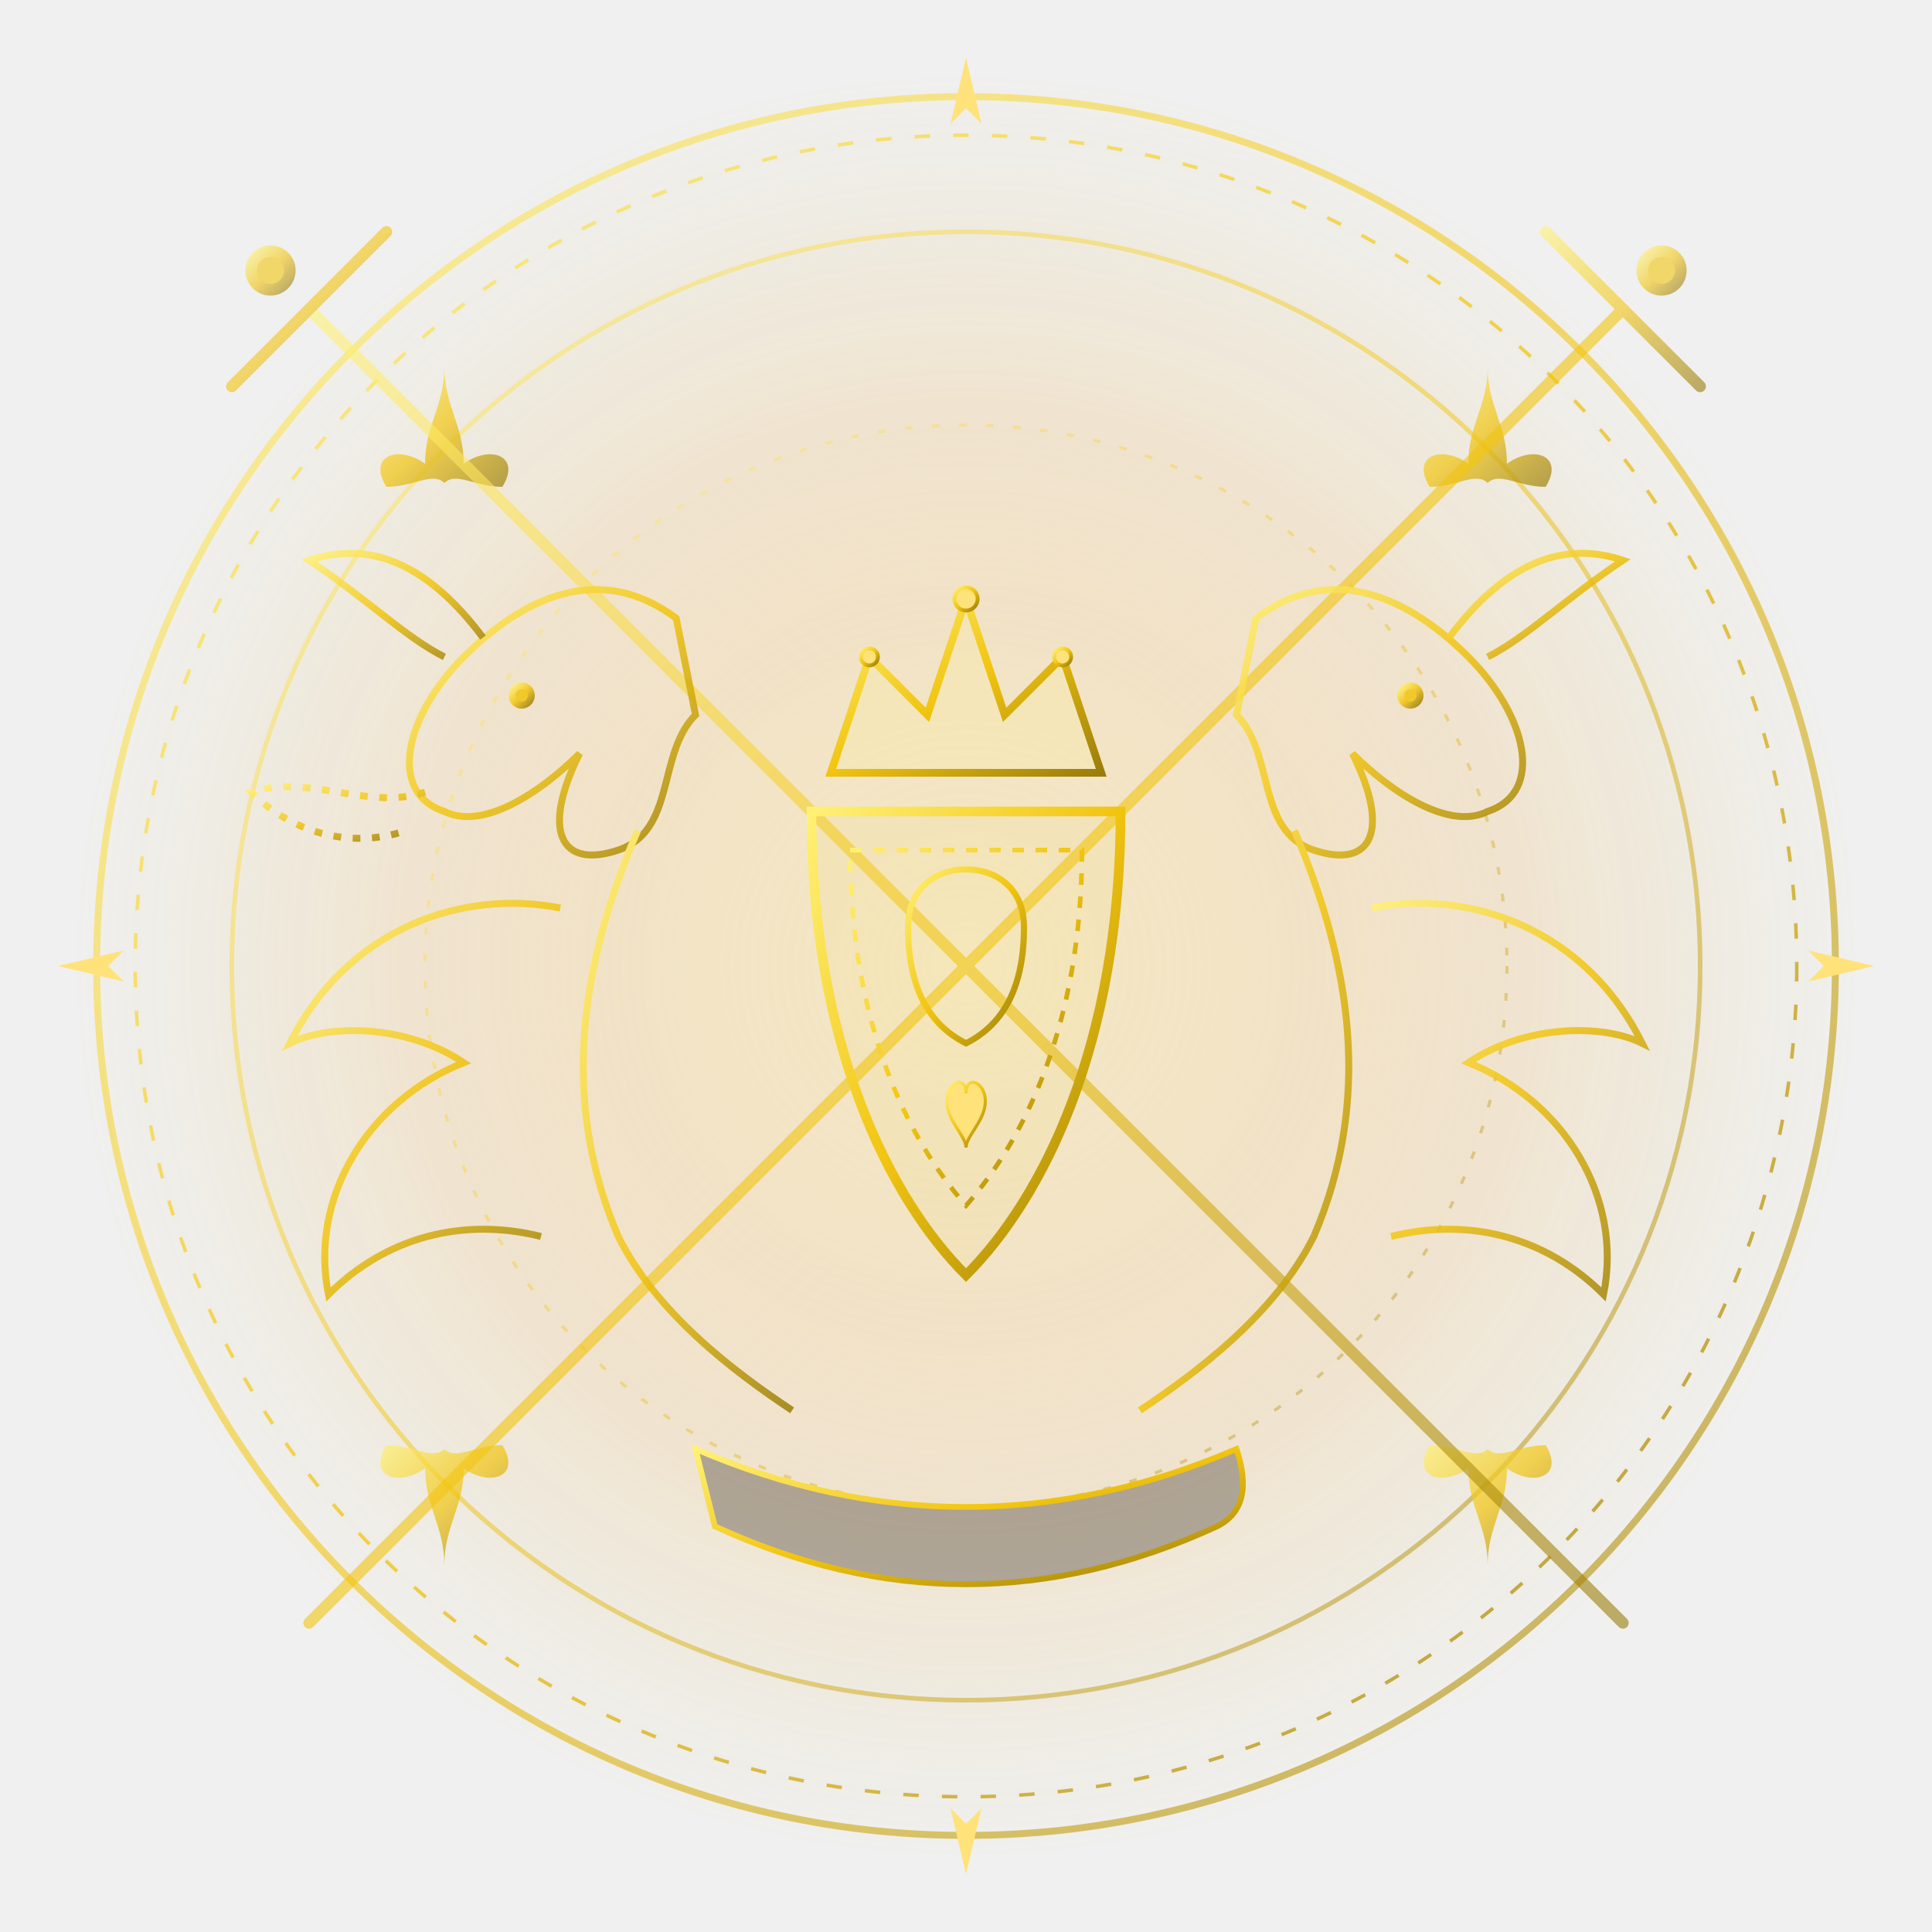
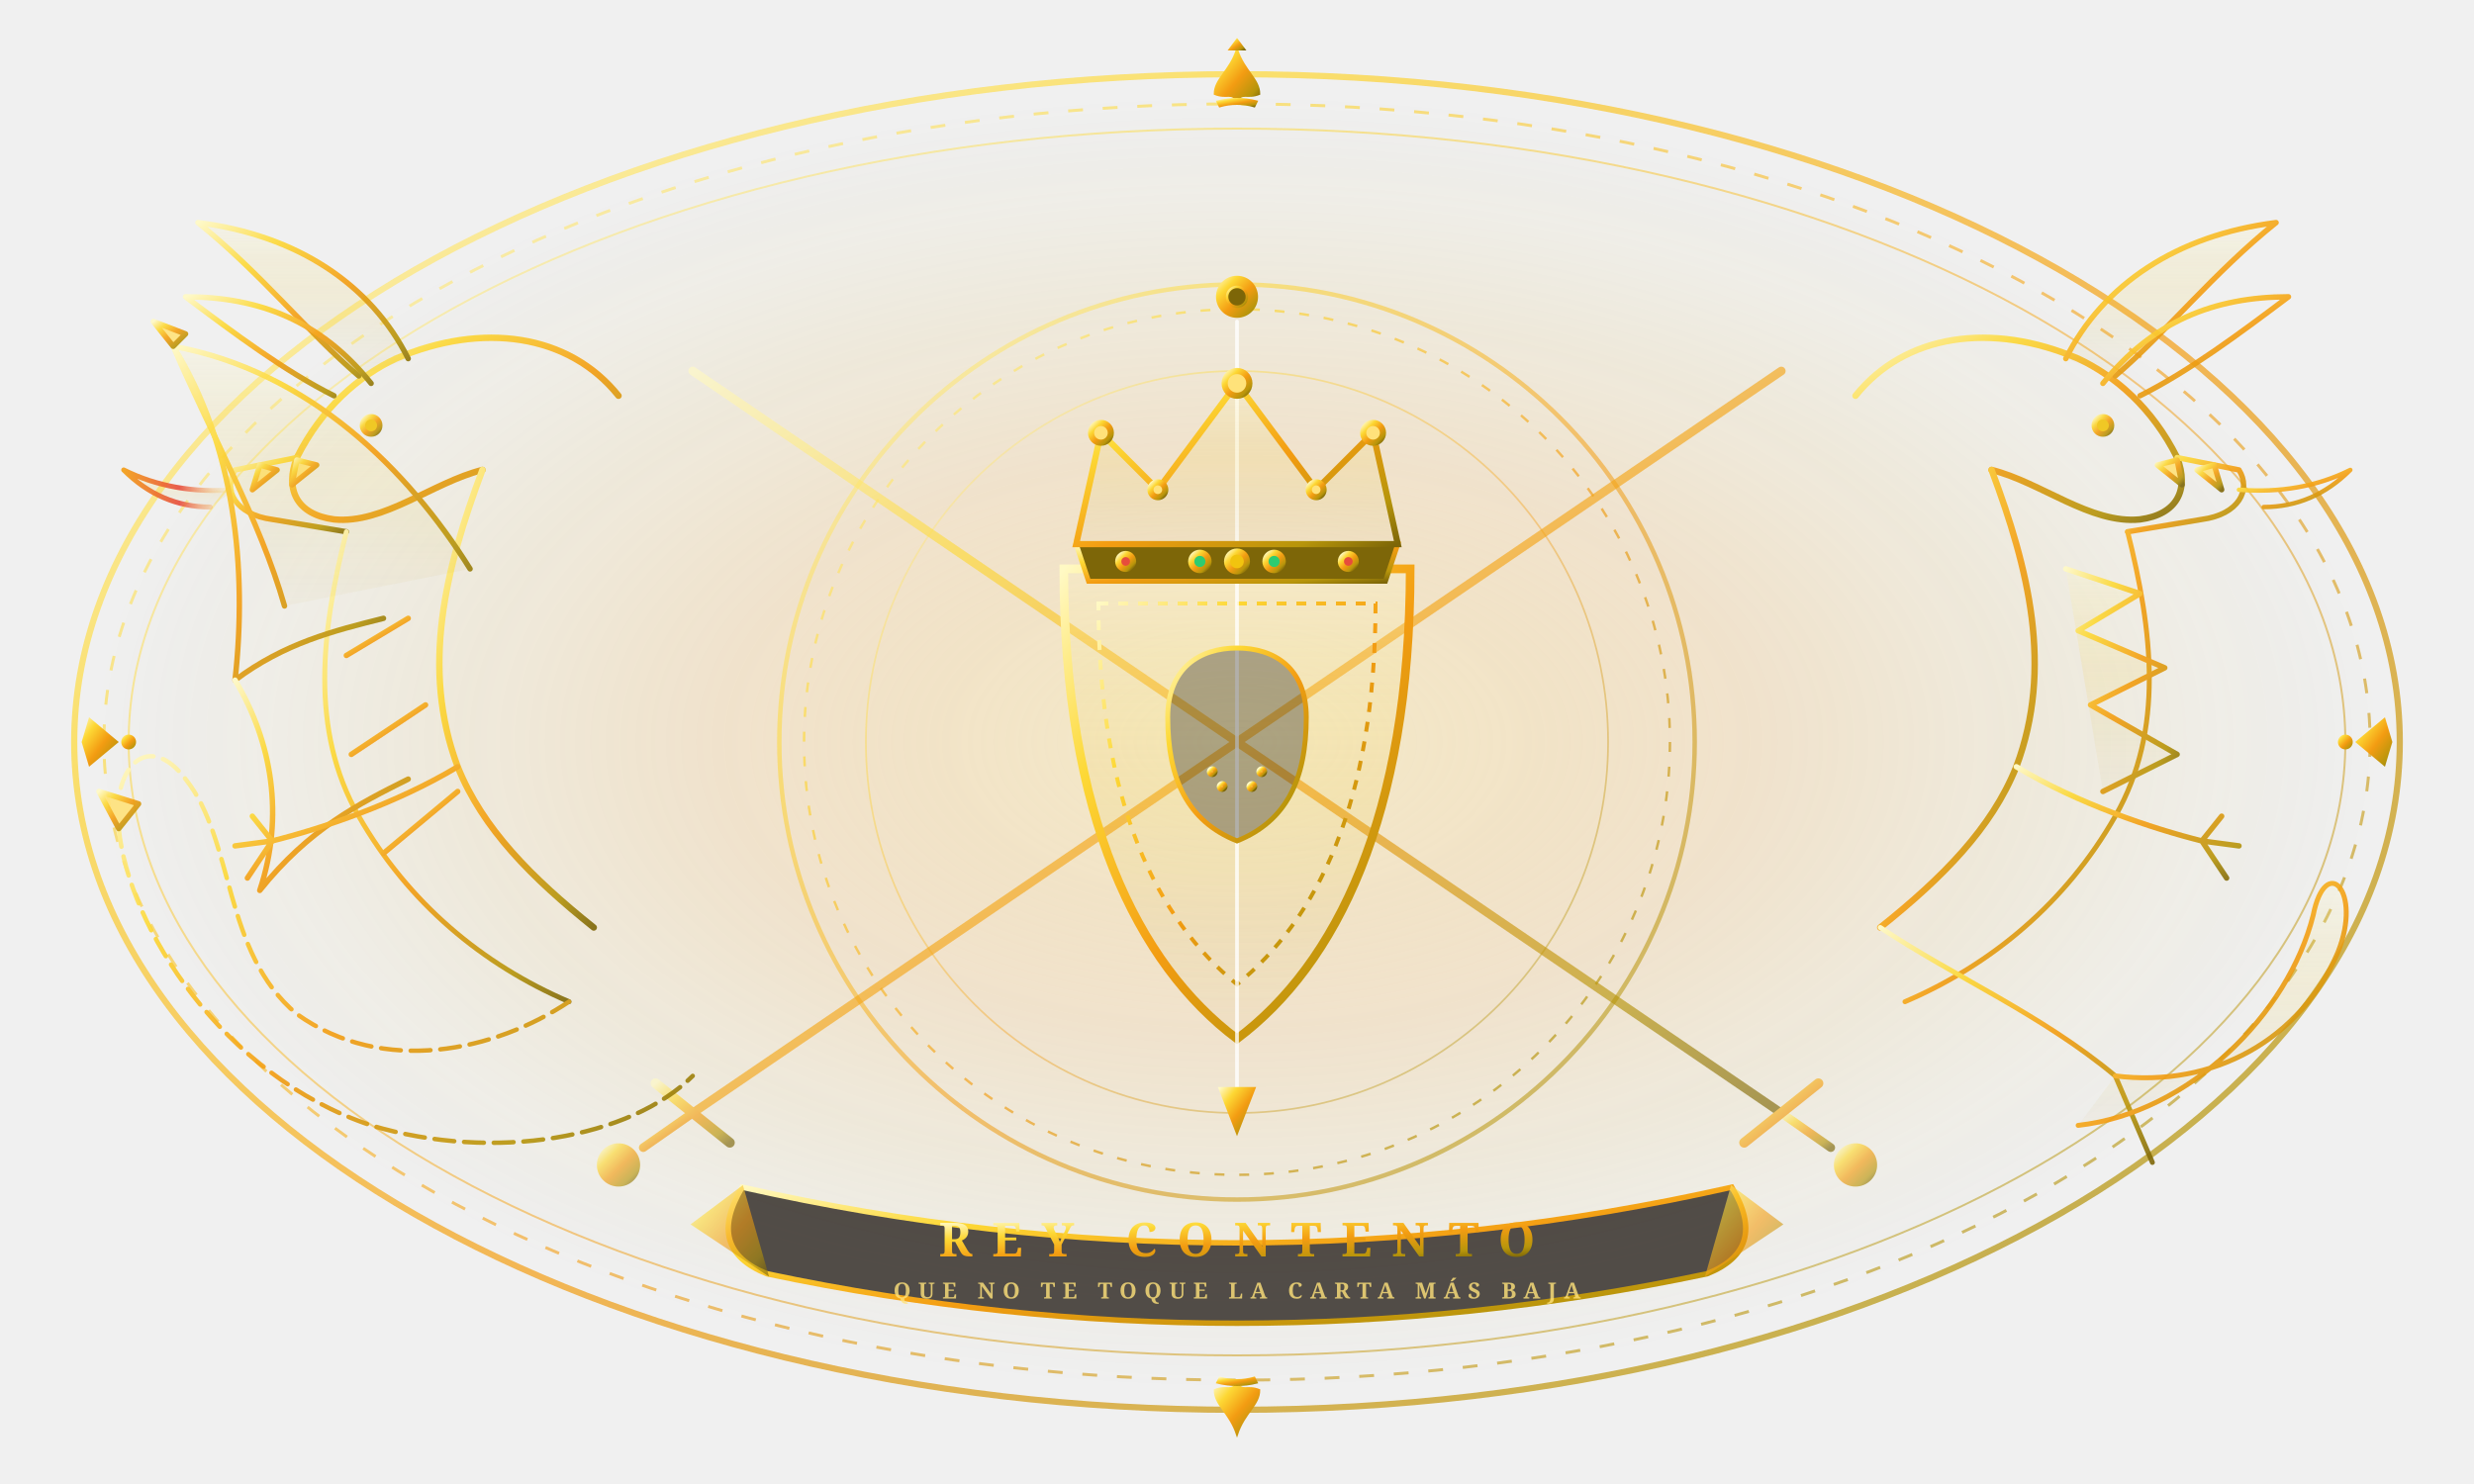
- <svg xmlns="http://www.w3.org/2000/svg" viewBox="0 0 500 500" fill="none">
+ <svg xmlns="http://www.w3.org/2000/svg" viewBox="0 0 1000 600" fill="none">
  <defs>
-     <radialGradient id="haloCentro" cx="50%" cy="50%" r="50%">
-       <stop offset="0%" stop-color="#ffe27a" stop-opacity="0.35" />
-       <stop offset="60%" stop-color="#f39c12" stop-opacity="0.15" />
-       <stop offset="100%" stop-color="#d4ac0d" stop-opacity="0" />
+     <linearGradient id="oroMesa" x1="0" y1="0" x2="1" y2="1">
+       <stop offset="0%" stop-color="#fff9c4" />
+       <stop offset="25%" stop-color="#fdd835" />
+       <stop offset="55%" stop-color="#f39c12" />
+       <stop offset="85%" stop-color="#b7950b" />
+       <stop offset="100%" stop-color="#7d6608" />
+     </linearGradient>
+     <radialGradient id="haloMesa" cx="50%" cy="50%" r="50%">
+       <stop offset="0%" stop-color="#ffe27a" stop-opacity="0.32" />
+       <stop offset="45%" stop-color="#f39c12" stop-opacity="0.16" />
+       <stop offset="85%" stop-color="#d4ac0d" stop-opacity="0.04" />
+       <stop offset="100%" stop-color="#7d6608" stop-opacity="0" />
    </radialGradient>
-     <linearGradient id="oroEmblema" x1="0" y1="0" x2="1" y2="1">
-       <stop offset="0%" stop-color="#fff176" />
-       <stop offset="50%" stop-color="#f1c40f" />
-       <stop offset="100%" stop-color="#9a7d0a" />
+     <linearGradient id="rellenoOro" x1="0" y1="0" x2="0" y2="1">
+       <stop offset="0%" stop-color="#fff9c4" stop-opacity="0.22" />
+       <stop offset="50%" stop-color="#f1c40f" stop-opacity="0.12" />
+       <stop offset="100%" stop-color="#b7950b" stop-opacity="0.04" />
+     </linearGradient>
+     <linearGradient id="fuegoDragonMesa" x1="0" y1="0" x2="1" y2="0">
+       <stop offset="0%" stop-color="#f39c12" />
+       <stop offset="50%" stop-color="#e74c3c" />
+       <stop offset="100%" stop-color="#fff176" stop-opacity="0.1" />
    </linearGradient>
  </defs>
-   <circle cx="250" cy="250" r="230" fill="url(#haloCentro)" />
-   <circle cx="250" cy="250" r="225" stroke="url(#oroEmblema)" stroke-width="1.8" opacity="0.6" />
-   <circle cx="250" cy="250" r="215" stroke="url(#oroEmblema)" stroke-width="0.9" stroke-dasharray="4,6" opacity="0.75" />
-   <circle cx="250" cy="250" r="190" stroke="url(#oroEmblema)" stroke-width="1.2" opacity="0.5" />
-   <circle cx="250" cy="250" r="140" stroke="url(#oroEmblema)" stroke-width="0.8" stroke-dasharray="2,5" opacity="0.4" />
-   <polygon points="250,15 254,32 250,28 246,32" fill="#ffe27a" />
-   <polygon points="250,485 254,468 250,472 246,468" fill="#ffe27a" />
-   <polygon points="15,250 32,246 28,250 32,254" fill="#ffe27a" />
-   <polygon points="485,250 468,246 472,250 468,254" fill="#ffe27a" />
-   <g fill="url(#oroEmblema)" opacity="0.7">
-     <path d="M380 120 C380 110, 385 105, 385 95 C385 105, 390 110, 390 120 C397 115, 405 118, 400 126 C393 126, 388 122, 385 125 C382 122, 377 126, 370 126 C365 118, 373 115, 380 120 Z" />
-     <path d="M120 120 C120 110, 115 105, 115 95 C115 105, 110 110, 110 120 C103 115, 95 118, 100 126 C107 126, 112 122, 115 125 C118 122, 123 126, 130 126 C135 118, 127 115, 120 120 Z" />
-     <path d="M120 380 C120 390, 115 395, 115 405 C115 395, 110 390, 110 380 C103 385, 95 382, 100 374 C107 374, 112 378, 115 375 C118 378, 123 374, 130 374 C135 382, 127 385, 120 380 Z" />
-     <path d="M380 380 C380 390, 385 395, 385 405 C385 395, 390 390, 390 380 C397 385, 405 382, 400 374 C393 374, 388 378, 385 375 C382 378, 377 374, 370 374 C365 382, 373 385, 380 380 Z" />
+   <ellipse cx="500" cy="300" rx="460" ry="260" fill="url(#haloMesa)" />
+   <ellipse cx="500" cy="300" rx="470" ry="270" stroke="url(#oroMesa)" stroke-width="2.5" opacity="0.7" />
+   <ellipse cx="500" cy="300" rx="458" ry="258" stroke="url(#oroMesa)" stroke-width="1.2" stroke-dasharray="6,8" opacity="0.6" />
+   <ellipse cx="500" cy="300" rx="448" ry="248" stroke="url(#oroMesa)" stroke-width="0.8" opacity="0.5" />
+   <g transform="translate(500, 38)" fill="url(#oroMesa)" stroke="url(#oroMesa)" stroke-width="0.8">
+     <path d="M0 -18 C-3 -9, -9 -6, -9 0 C-4 2, -2 -1, 0 3 C2 -1, 4 2, 9 0 C9 -6, 3 -9, 0 -18 Z" />
+     <path d="M-8 3 Q0 1 8 3 L7 5 Q0 3 -7 5 Z" />
+     <polygon points="0,-22 -3,-18 3,-18" />
  </g>
-   <g stroke="url(#oroEmblema)" stroke-width="3" stroke-linecap="round" opacity="0.6">
-     <line x1="80" y1="80" x2="420" y2="420" />
-     <line x1="100" y1="60" x2="60" y2="100" />
-     <circle cx="70" cy="70" r="5" fill="#f1c40f" />
-     <line x1="420" y1="80" x2="80" y2="420" />
-     <line x1="400" y1="60" x2="440" y2="100" />
-     <circle cx="430" cy="70" r="5" fill="#f1c40f" />
+   <g transform="translate(500, 562)" fill="url(#oroMesa)" stroke="url(#oroMesa)" stroke-width="0.8">
+     <path d="M0 18 C-3 9, -9 6, -9 0 C-4 -2, -2 1, 0 -3 C2 1, 4 -2, 9 0 C9 6, 3 9, 0 18 Z" />
+     <path d="M-8 -3 Q0 -1 8 -3 L7 -5 Q0 -3 -7 -5 Z" />
  </g>
-   <g stroke="url(#oroEmblema)" stroke-width="1.8" fill="none" opacity="0.85">
-     <path d="M175 160 C155 145, 135 155, 120 170 C105 185, 100 205, 115 210 C125 215, 140 205, 150 195 C140 215, 145 225, 160 220 C175 215, 170 195, 180 185 Z" />
-     <path d="M125 165 C110 145, 95 140, 80 145 C95 155, 105 165, 115 170" />
-     <path d="M165 215 C150 250, 145 285, 160 320 C170 340, 190 355, 205 365" />
-     <path d="M145 235 C120 230, 90 240, 75 270 C85 265, 105 265, 120 275 C95 285, 80 310, 85 335 C100 320, 120 315, 140 320" />
-     <path d="M110 205 C95 210, 80 200, 65 205 C75 215, 90 220, 105 215" stroke-dasharray="2,3" />
-     <circle cx="135" cy="180" r="2.5" fill="#f1c40f" />
+   <g transform="translate(36, 300)" fill="url(#oroMesa)">
+     <polygon points="0,-10 12,0 0,10 -3,0" />
+     <circle cx="16" cy="0" r="3" />
  </g>
-   <g stroke="url(#oroEmblema)" stroke-width="1.8" fill="none" opacity="0.85">
-     <path d="M325 160 C345 145, 365 155, 380 170 C395 185, 400 205, 385 210 C375 215, 360 205, 350 195 C360 215, 355 225, 340 220 C325 215, 330 195, 320 185 Z" />
-     <path d="M375 165 C390 145, 405 140, 420 145 C405 155, 395 165, 385 170" />
-     <path d="M335 215 C350 250, 355 285, 340 320 C330 340, 310 355, 295 365" />
-     <path d="M355 235 C380 230, 410 240, 425 270 C415 265, 395 265, 380 275 C405 285, 420 310, 415 335 C400 320, 380 315, 360 320" />
-     <circle cx="365" cy="180" r="2.5" fill="#f1c40f" />
+   <g transform="translate(964, 300)" fill="url(#oroMesa)">
+     <polygon points="0,-10 -12,0 0,10 3,0" />
+     <circle cx="-16" cy="0" r="3" />
  </g>
-   <g fill="none" stroke="url(#oroEmblema)">
-     <path d="M210 210 L290 210 C290 270, 270 310, 250 330 C230 310, 210 270, 210 210 Z" stroke-width="2.5" fill="rgba(241,196,15,0.06)" />
-     <path d="M220 220 L280 220 C280 265, 265 295, 250 312 C235 295, 220 265, 220 220 Z" stroke-width="1.2" stroke-dasharray="3,3" />
-     <path d="M215 200 L225 170 L240 185 L250 155 L260 185 L275 170 L285 200 Z" stroke-width="2" fill="rgba(255,241,118,0.15)" />
-     <circle cx="250" cy="155" r="3" fill="#ffe27a" />
-     <circle cx="225" cy="170" r="2.2" fill="#ffe27a" />
-     <circle cx="275" cy="170" r="2.2" fill="#ffe27a" />
-     <path d="M235 240 C235 230, 242 225, 250 225 C258 225, 265 230, 265 240 C265 255, 260 265, 250 270 C240 265, 235 255, 235 240 Z" stroke-width="1.6" />
-     <line x1="240" y1="242" x2="260" y2="242" stroke-width="1.8" />
-     <line x1="250" y1="237" x2="250" y2="252" stroke-width="1.8" />
-     <path d="M245 285 C245 280, 250 278, 250 283 C250 278, 255 280, 255 285 C255 290, 250 294, 250 297 C250 294, 245 290, 245 285 Z" fill="#ffe27a" stroke-width="0.8" />
+   <circle cx="500" cy="300" r="185" stroke="url(#oroMesa)" stroke-width="1.8" opacity="0.55" />
+   <circle cx="500" cy="300" r="175" stroke="url(#oroMesa)" stroke-width="1" stroke-dasharray="4,6" opacity="0.65" />
+   <circle cx="500" cy="300" r="150" stroke="url(#oroMesa)" stroke-width="0.7" opacity="0.4" />
+   <g stroke="url(#oroMesa)" stroke-width="1" opacity="0.6">
+     <line x1="500" y1="115" x2="500" y2="135" />
+     <line x1="500" y1="465" x2="500" y2="485" />
+     <line x1="315" y1="300" x2="335" y2="300" />
+     <line x1="665" y1="300" x2="685" y2="300" />
  </g>
-   <path d="M180 375 Q250 405 320 375 Q325 390 315 395 Q250 425 185 395 Z" stroke="url(#oroEmblema)" stroke-width="1.5" fill="rgba(20,10,5,0.3)" />
+   <g stroke="url(#oroMesa)" stroke-width="3.5" stroke-linecap="round" opacity="0.65">
+     <line x1="280" y1="450" x2="720" y2="150" />
+     <line x1="260" y1="464" x2="280" y2="450" />
+     <circle cx="250" cy="471" r="7" fill="url(#oroMesa)" />
+     <line x1="295" y1="462" x2="265" y2="438" stroke-width="4" />
+     <line x1="720" y1="450" x2="280" y2="150" />
+     <line x1="740" y1="464" x2="720" y2="450" />
+     <circle cx="750" cy="471" r="7" fill="url(#oroMesa)" />
+     <line x1="705" y1="462" x2="735" y2="438" stroke-width="4" />
+   </g>
+   <g stroke="url(#oroMesa)" stroke-width="2.2" stroke-linecap="round" stroke-linejoin="round" fill="none" opacity="0.9">
+     <path d="M250 160 C230 135, 195 130, 160 145 C145 152, 130 165, 120 185 C115 198, 120 208, 135 210 C155 212, 175 195, 195 190" stroke-width="2.6" />
+     <path d="M165 145 C150 115, 120 95, 80 90 C105 110, 125 135, 145 152" fill="url(#rellenoOro)" />
+     <path d="M150 155 C130 130, 105 120, 75 120 C95 135, 115 150, 135 160" />
+     <path d="M120 185 L95 190 C90 198, 95 208, 110 210 L140 215" />
+     <polygon points="105,188 102,198 112,190" fill="#ffe27a" />
+     <polygon points="120,186 118,196 128,188" fill="#ffe27a" />
+     <path d="M95 198 Q70 200 50 190 Q65 205 85 205" stroke="url(#fuegoDragonMesa)" stroke-width="2" fill="url(#rellenoOro)" />
+     <circle cx="150" cy="172" r="3.5" fill="#f1c40f" />
+     <path d="M195 190 C180 230, 170 270, 185 310 C195 335, 215 355, 240 375" stroke-width="2.6" />
+     <path d="M140 215 C130 255, 125 295, 145 330 C165 365, 195 390, 230 405" stroke-width="2" />
+     <line x1="165" y1="250" x2="140" y2="265" />
+     <line x1="172" y1="285" x2="142" y2="305" />
+     <line x1="185" y1="320" x2="155" y2="345" />
+     <path d="M190 230 C165 190, 125 150, 70 140 C85 175, 105 210, 115 245" fill="url(#rellenoOro)" stroke-width="2.2" />
+     <path d="M70 140 C95 180, 100 230, 95 275 C115 260, 135 255, 155 250" />
+     <path d="M95 275 C110 300, 115 330, 105 360 C125 335, 145 325, 165 315" />
+     <polygon points="70,140 62,130 75,135" fill="#ffe27a" />
+     <path d="M185 310 C160 325, 130 335, 110 340 L100 355 M110 340 L95 342 M110 340 L102 330" />
+     <path d="M230 405 C200 425, 155 435, 120 410 C90 385, 95 340, 75 315 C60 295, 45 310, 48 335 C52 375, 90 435, 150 455 C200 470, 255 460, 280 435" stroke-dasharray="8,4" stroke-width="1.8" />
+     <polygon points="48,335 40,320 56,325" fill="#ffe27a" />
+   </g>
+   <g stroke="url(#oroMesa)" stroke-width="2.2" stroke-linecap="round" stroke-linejoin="round" fill="none" opacity="0.9">
+     <path d="M750 160 C770 135, 805 130, 840 145 C855 152, 870 165, 880 185 C885 198, 880 208, 865 210 C845 212, 825 195, 805 190" stroke-width="2.6" />
+     <path d="M835 145 C850 115, 880 95, 920 90 C895 110, 875 135, 855 152" fill="url(#rellenoOro)" />
+     <path d="M850 155 C870 130, 895 120, 925 120 C905 135, 885 150, 865 160" />
+     <path d="M880 185 L905 190 C910 198, 905 208, 890 210 L860 215" />
+     <polygon points="895,188 898,198 888,190" fill="#ffe27a" />
+     <polygon points="880,186 882,196 872,188" fill="#ffe27a" />
+     <path d="M905 198 Q930 200 950 190 Q935 205 915 205" stroke="url(#oroMesa)" stroke-width="1.8" />
+     <circle cx="850" cy="172" r="3.5" fill="#f1c40f" />
+     <path d="M805 190 C820 230, 830 270, 815 310 C805 335, 785 355, 760 375" stroke-width="2.6" />
+     <path d="M860 215 C870 255, 875 295, 855 330 C835 365, 805 390, 770 405" stroke-width="2" />
+     <path d="M835 230 L865 240 L840 255 L875 270 L845 285 L880 305 L850 320" fill="url(#rellenoOro)" />
+     <path d="M815 310 C840 325, 870 335, 890 340 L900 355 M890 340 L905 342 M890 340 L898 330" />
+     <path d="M760 375 C790 395, 825 410, 855 435 L870 470" stroke-width="2" />
+     <path d="M855 435 C895 440, 930 420, 945 385 C955 360, 940 345, 935 370 C925 410, 885 450, 840 455" stroke-width="2" fill="url(#rellenoOro)" />
+   </g>
+   <g stroke="url(#oroMesa)" fill="none">
+     <path d="M430 230 L570 230 C570 330, 540 390, 500 420 C460 390, 430 330, 430 230 Z" stroke-width="3.5" fill="url(#rellenoOro)" />
+     <path d="M444 244 L556 244 C556 325, 532 372, 500 398 C468 372, 444 325, 444 244 Z" stroke-width="1.6" stroke-dasharray="4,4" />
+     <line x1="500" y1="130" x2="500" y2="445" stroke-width="4.5" stroke-linecap="round" />
+     <line x1="500" y1="130" x2="500" y2="445" stroke="#ffffff" stroke-width="1.5" stroke-linecap="round" opacity="0.8" />
+     <polygon points="500,458 493,440 507,440" fill="url(#oroMesa)" />
+     <g stroke="url(#oroMesa)" stroke-width="2.5" fill="url(#oroMesa)">
+       <path d="M435 220 L565 220 L560 235 L440 235 Z" fill="#7d6608" stroke-width="2" />
+       <circle cx="455" cy="227" r="3" fill="#e74c3c" />
+       <circle cx="485" cy="227" r="3.5" fill="#2ecc71" />
+       <circle cx="500" cy="227" r="4" fill="#f1c40f" />
+       <circle cx="515" cy="227" r="3.5" fill="#2ecc71" />
+       <circle cx="545" cy="227" r="3" fill="#e74c3c" />
+       <path d="M435 220 L445 175 L468 198 L500 155 L532 198 L555 175 L565 220 Z" fill="url(#rellenoOro)" />
+       <circle cx="500" cy="155" r="5" fill="#ffe27a" />
+       <circle cx="445" cy="175" r="4" fill="#ffe27a" />
+       <circle cx="555" cy="175" r="4" fill="#ffe27a" />
+       <circle cx="468" cy="198" r="3" fill="#ffe27a" />
+       <circle cx="532" cy="198" r="3" fill="#ffe27a" />
+     </g>
+     <path d="M460 210 L540 210" stroke-width="5" stroke-linecap="round" />
+     <circle cx="500" cy="120" r="8" fill="url(#oroMesa)" />
+     <circle cx="500" cy="120" r="4" fill="#7d6608" />
+     <g transform="translate(500, 310)" stroke="url(#oroMesa)" stroke-width="2" fill="none">
+       <path d="M-28 -20 C-28 -40, -15 -48, 0 -48 C15 -48, 28 -40, 28 -20 C28 5, 20 22, 0 30 C-20 22, -28 5, -28 -20 Z" fill="rgba(0,0,0,0.3)" />
+       <line x1="-20" y1="-18" x2="20" y2="-18" stroke-width="2.6" />
+       <line x1="0" y1="-28" x2="0" y2="-5" stroke-width="2.6" />
+       <circle cx="-10" cy="2" r="1.2" fill="#ffe27a" />
+       <circle cx="10" cy="2" r="1.2" fill="#ffe27a" />
+       <circle cx="-6" cy="8" r="1.2" fill="#ffe27a" />
+       <circle cx="6" cy="8" r="1.2" fill="#ffe27a" />
+     </g>
+   </g>
+   <g stroke="url(#oroMesa)">
+     <path d="M300 480 Q500 525 700 480 Q715 505 690 515 Q500 555 310 515 Q285 505 300 480 Z" stroke-width="2.2" fill="rgba(15,8,3,0.7)" />
+     <path d="M300 480 L280 495 L310 515 Z" fill="url(#oroMesa)" opacity="0.6" />
+     <path d="M700 480 L720 495 L690 515 Z" fill="url(#oroMesa)" opacity="0.6" />
+     <text x="500" y="508" font-family="Cinzel, Georgia, serif" font-size="19" font-weight="900" letter-spacing="8" fill="url(#oroMesa)" text-anchor="middle" stroke="none">REY CONTENTO</text>
+     <text x="500" y="525" font-family="Georgia, serif" font-size="9" font-weight="bold" letter-spacing="3" fill="#ffe27a" text-anchor="middle" stroke="none" opacity="0.8">QUE NO TE TOQUE LA CARTA MÁS BAJA</text>
+   </g>
</svg>
